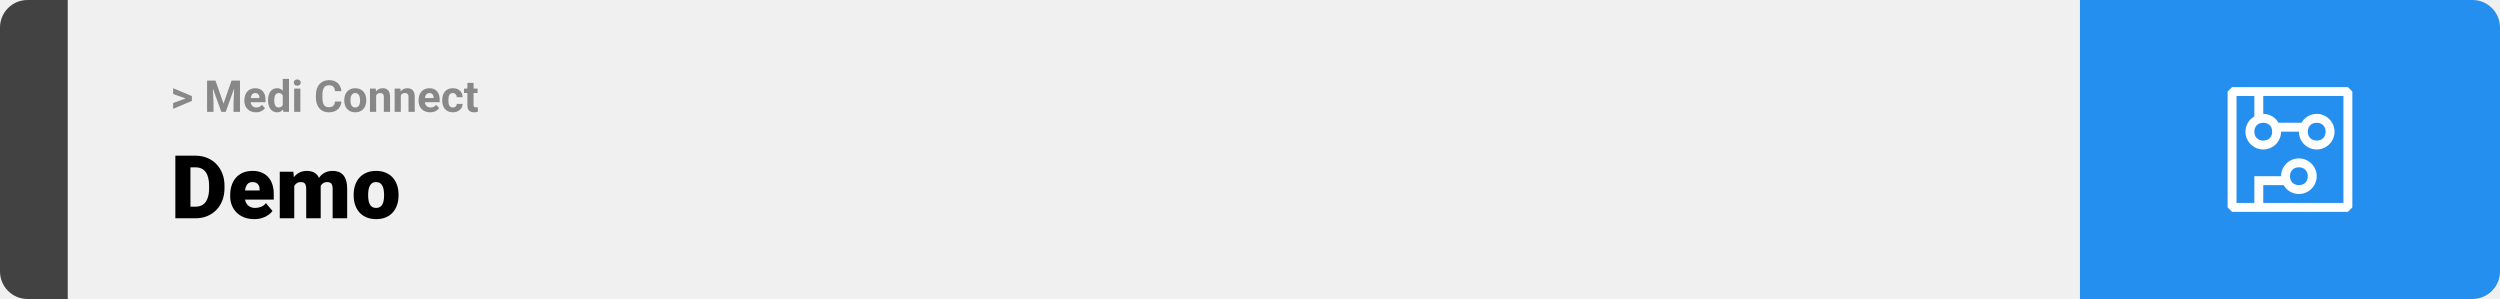
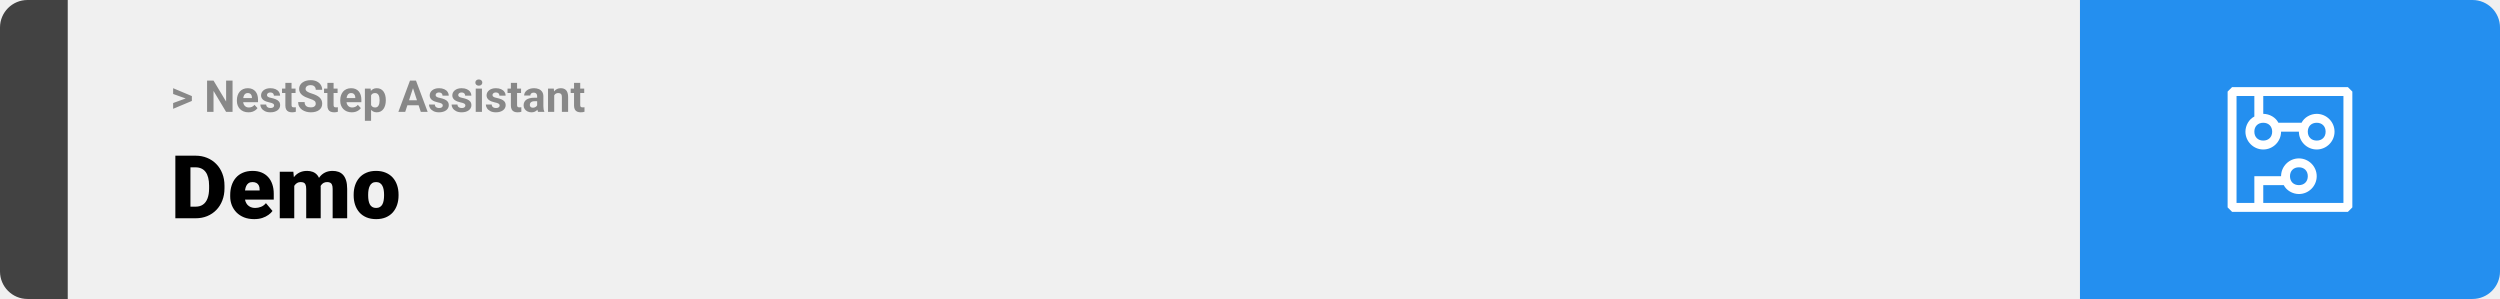
<svg xmlns="http://www.w3.org/2000/svg" width="1363" height="163" viewBox="0 0 1363 163" fill="none">
  <path d="M0 15C0 6.716 6.716 0 15 0H37V163H15C6.716 163 0 156.284 0 148V15Z" fill="#424242" />
  <rect width="1097" height="163" transform="translate(37)" fill="#F0F0F0" />
-   <path d="M101.906 53.922L94.394 51.238V48.086L104.602 52.375V54.637L101.906 53.922ZM94.394 56.172L101.918 53.43L104.602 52.785V55.035L94.394 59.324V56.172ZM114.504 43.938H117.48L121.863 56.465L126.246 43.938H129.223L123.059 61H120.668L114.504 43.938ZM112.898 43.938H115.863L116.402 56.148V61H112.898V43.938ZM127.863 43.938H130.84V61H127.324V56.148L127.863 43.938ZM139.547 61.234C138.562 61.234 137.68 61.078 136.898 60.766C136.117 60.445 135.453 60.004 134.906 59.441C134.367 58.879 133.953 58.227 133.664 57.484C133.375 56.734 133.23 55.938 133.23 55.094V54.625C133.23 53.664 133.367 52.785 133.641 51.988C133.914 51.191 134.305 50.5 134.812 49.914C135.328 49.328 135.953 48.879 136.688 48.566C137.422 48.246 138.25 48.086 139.172 48.086C140.07 48.086 140.867 48.234 141.562 48.531C142.258 48.828 142.84 49.25 143.309 49.797C143.785 50.344 144.145 51 144.387 51.766C144.629 52.523 144.75 53.367 144.75 54.297V55.703H134.672V53.453H141.434V53.195C141.434 52.727 141.348 52.309 141.176 51.941C141.012 51.566 140.762 51.27 140.426 51.051C140.09 50.832 139.66 50.723 139.137 50.723C138.691 50.723 138.309 50.82 137.988 51.016C137.668 51.211 137.406 51.484 137.203 51.836C137.008 52.188 136.859 52.602 136.758 53.078C136.664 53.547 136.617 54.062 136.617 54.625V55.094C136.617 55.602 136.688 56.07 136.828 56.5C136.977 56.93 137.184 57.301 137.449 57.613C137.723 57.926 138.051 58.168 138.434 58.34C138.824 58.512 139.266 58.598 139.758 58.598C140.367 58.598 140.934 58.48 141.457 58.246C141.988 58.004 142.445 57.641 142.828 57.156L144.469 58.938C144.203 59.32 143.84 59.688 143.379 60.039C142.926 60.391 142.379 60.68 141.738 60.906C141.098 61.125 140.367 61.234 139.547 61.234ZM154.16 58.234V43H157.559V61H154.5L154.16 58.234ZM146.145 54.812V54.566C146.145 53.598 146.254 52.719 146.473 51.93C146.691 51.133 147.012 50.449 147.434 49.879C147.855 49.309 148.375 48.867 148.992 48.555C149.609 48.242 150.312 48.086 151.102 48.086C151.844 48.086 152.492 48.242 153.047 48.555C153.609 48.867 154.086 49.312 154.477 49.891C154.875 50.461 155.195 51.137 155.438 51.918C155.68 52.691 155.855 53.539 155.965 54.461V55C155.855 55.883 155.68 56.703 155.438 57.461C155.195 58.219 154.875 58.883 154.477 59.453C154.086 60.016 153.609 60.453 153.047 60.766C152.484 61.078 151.828 61.234 151.078 61.234C150.289 61.234 149.586 61.074 148.969 60.754C148.359 60.434 147.844 59.984 147.422 59.406C147.008 58.828 146.691 58.148 146.473 57.367C146.254 56.586 146.145 55.734 146.145 54.812ZM149.52 54.566V54.812C149.52 55.336 149.559 55.824 149.637 56.277C149.723 56.73 149.859 57.133 150.047 57.484C150.242 57.828 150.492 58.098 150.797 58.293C151.109 58.48 151.488 58.574 151.934 58.574C152.512 58.574 152.988 58.445 153.363 58.188C153.738 57.922 154.023 57.559 154.219 57.098C154.422 56.637 154.539 56.105 154.57 55.504V53.969C154.547 53.477 154.477 53.035 154.359 52.645C154.25 52.246 154.086 51.906 153.867 51.625C153.656 51.344 153.391 51.125 153.07 50.969C152.758 50.812 152.387 50.734 151.957 50.734C151.52 50.734 151.145 50.836 150.832 51.039C150.52 51.234 150.266 51.504 150.07 51.848C149.883 52.191 149.742 52.598 149.648 53.066C149.562 53.527 149.52 54.027 149.52 54.566ZM163.758 48.32V61H160.371V48.32H163.758ZM160.16 45.016C160.16 44.523 160.332 44.117 160.676 43.797C161.02 43.477 161.48 43.316 162.059 43.316C162.629 43.316 163.086 43.477 163.43 43.797C163.781 44.117 163.957 44.523 163.957 45.016C163.957 45.508 163.781 45.914 163.43 46.234C163.086 46.555 162.629 46.715 162.059 46.715C161.48 46.715 161.02 46.555 160.676 46.234C160.332 45.914 160.16 45.508 160.16 45.016ZM182.625 55.34H186.129C186.059 56.488 185.742 57.508 185.18 58.398C184.625 59.289 183.848 59.984 182.848 60.484C181.855 60.984 180.66 61.234 179.262 61.234C178.168 61.234 177.188 61.047 176.32 60.672C175.453 60.289 174.711 59.742 174.094 59.031C173.484 58.32 173.02 57.461 172.699 56.453C172.379 55.445 172.219 54.316 172.219 53.066V51.883C172.219 50.633 172.383 49.504 172.711 48.496C173.047 47.48 173.523 46.617 174.141 45.906C174.766 45.195 175.512 44.648 176.379 44.266C177.246 43.883 178.215 43.691 179.285 43.691C180.707 43.691 181.906 43.949 182.883 44.465C183.867 44.98 184.629 45.691 185.168 46.598C185.715 47.504 186.043 48.535 186.152 49.691H182.637C182.598 49.004 182.461 48.422 182.227 47.945C181.992 47.461 181.637 47.098 181.16 46.855C180.691 46.605 180.066 46.48 179.285 46.48C178.699 46.48 178.188 46.59 177.75 46.809C177.312 47.027 176.945 47.359 176.648 47.805C176.352 48.25 176.129 48.812 175.98 49.492C175.84 50.164 175.77 50.953 175.77 51.859V53.066C175.77 53.949 175.836 54.727 175.969 55.398C176.102 56.062 176.305 56.625 176.578 57.086C176.859 57.539 177.219 57.883 177.656 58.117C178.102 58.344 178.637 58.457 179.262 58.457C179.996 58.457 180.602 58.34 181.078 58.105C181.555 57.871 181.918 57.523 182.168 57.062C182.426 56.602 182.578 56.027 182.625 55.34ZM187.688 54.789V54.543C187.688 53.613 187.82 52.758 188.086 51.977C188.352 51.188 188.738 50.504 189.246 49.926C189.754 49.348 190.379 48.898 191.121 48.578C191.863 48.25 192.715 48.086 193.676 48.086C194.637 48.086 195.492 48.25 196.242 48.578C196.992 48.898 197.621 49.348 198.129 49.926C198.645 50.504 199.035 51.188 199.301 51.977C199.566 52.758 199.699 53.613 199.699 54.543V54.789C199.699 55.711 199.566 56.566 199.301 57.355C199.035 58.137 198.645 58.82 198.129 59.406C197.621 59.984 196.996 60.434 196.254 60.754C195.512 61.074 194.66 61.234 193.699 61.234C192.738 61.234 191.883 61.074 191.133 60.754C190.391 60.434 189.762 59.984 189.246 59.406C188.738 58.82 188.352 58.137 188.086 57.355C187.82 56.566 187.688 55.711 187.688 54.789ZM191.062 54.543V54.789C191.062 55.32 191.109 55.816 191.203 56.277C191.297 56.738 191.445 57.145 191.648 57.496C191.859 57.84 192.133 58.109 192.469 58.305C192.805 58.5 193.215 58.598 193.699 58.598C194.168 58.598 194.57 58.5 194.906 58.305C195.242 58.109 195.512 57.84 195.715 57.496C195.918 57.145 196.066 56.738 196.16 56.277C196.262 55.816 196.312 55.32 196.312 54.789V54.543C196.312 54.027 196.262 53.543 196.16 53.09C196.066 52.629 195.914 52.223 195.703 51.871C195.5 51.512 195.23 51.23 194.895 51.027C194.559 50.824 194.152 50.723 193.676 50.723C193.199 50.723 192.793 50.824 192.457 51.027C192.129 51.23 191.859 51.512 191.648 51.871C191.445 52.223 191.297 52.629 191.203 53.09C191.109 53.543 191.062 54.027 191.062 54.543ZM205.078 51.027V61H201.703V48.32H204.867L205.078 51.027ZM204.586 54.215H203.672C203.672 53.277 203.793 52.434 204.035 51.684C204.277 50.926 204.617 50.281 205.055 49.75C205.492 49.211 206.012 48.801 206.613 48.52C207.223 48.23 207.902 48.086 208.652 48.086C209.246 48.086 209.789 48.172 210.281 48.344C210.773 48.516 211.195 48.789 211.547 49.164C211.906 49.539 212.18 50.035 212.367 50.652C212.562 51.27 212.66 52.023 212.66 52.914V61H209.262V52.902C209.262 52.34 209.184 51.902 209.027 51.59C208.871 51.277 208.641 51.059 208.336 50.934C208.039 50.801 207.672 50.734 207.234 50.734C206.781 50.734 206.387 50.824 206.051 51.004C205.723 51.184 205.449 51.434 205.23 51.754C205.02 52.066 204.859 52.434 204.75 52.855C204.641 53.277 204.586 53.73 204.586 54.215ZM218.531 51.027V61H215.156V48.32H218.32L218.531 51.027ZM218.039 54.215H217.125C217.125 53.277 217.246 52.434 217.488 51.684C217.73 50.926 218.07 50.281 218.508 49.75C218.945 49.211 219.465 48.801 220.066 48.52C220.676 48.23 221.355 48.086 222.105 48.086C222.699 48.086 223.242 48.172 223.734 48.344C224.227 48.516 224.648 48.789 225 49.164C225.359 49.539 225.633 50.035 225.82 50.652C226.016 51.27 226.113 52.023 226.113 52.914V61H222.715V52.902C222.715 52.34 222.637 51.902 222.48 51.59C222.324 51.277 222.094 51.059 221.789 50.934C221.492 50.801 221.125 50.734 220.688 50.734C220.234 50.734 219.84 50.824 219.504 51.004C219.176 51.184 218.902 51.434 218.684 51.754C218.473 52.066 218.312 52.434 218.203 52.855C218.094 53.277 218.039 53.73 218.039 54.215ZM234.516 61.234C233.531 61.234 232.648 61.078 231.867 60.766C231.086 60.445 230.422 60.004 229.875 59.441C229.336 58.879 228.922 58.227 228.633 57.484C228.344 56.734 228.199 55.938 228.199 55.094V54.625C228.199 53.664 228.336 52.785 228.609 51.988C228.883 51.191 229.273 50.5 229.781 49.914C230.297 49.328 230.922 48.879 231.656 48.566C232.391 48.246 233.219 48.086 234.141 48.086C235.039 48.086 235.836 48.234 236.531 48.531C237.227 48.828 237.809 49.25 238.277 49.797C238.754 50.344 239.113 51 239.355 51.766C239.598 52.523 239.719 53.367 239.719 54.297V55.703H229.641V53.453H236.402V53.195C236.402 52.727 236.316 52.309 236.145 51.941C235.98 51.566 235.73 51.27 235.395 51.051C235.059 50.832 234.629 50.723 234.105 50.723C233.66 50.723 233.277 50.82 232.957 51.016C232.637 51.211 232.375 51.484 232.172 51.836C231.977 52.188 231.828 52.602 231.727 53.078C231.633 53.547 231.586 54.062 231.586 54.625V55.094C231.586 55.602 231.656 56.07 231.797 56.5C231.945 56.93 232.152 57.301 232.418 57.613C232.691 57.926 233.02 58.168 233.402 58.34C233.793 58.512 234.234 58.598 234.727 58.598C235.336 58.598 235.902 58.48 236.426 58.246C236.957 58.004 237.414 57.641 237.797 57.156L239.438 58.938C239.172 59.32 238.809 59.688 238.348 60.039C237.895 60.391 237.348 60.68 236.707 60.906C236.066 61.125 235.336 61.234 234.516 61.234ZM246.879 58.598C247.293 58.598 247.66 58.52 247.98 58.363C248.301 58.199 248.551 57.973 248.73 57.684C248.918 57.387 249.016 57.039 249.023 56.641H252.199C252.191 57.531 251.953 58.324 251.484 59.02C251.016 59.707 250.387 60.25 249.598 60.648C248.809 61.039 247.926 61.234 246.949 61.234C245.965 61.234 245.105 61.07 244.371 60.742C243.645 60.414 243.039 59.961 242.555 59.383C242.07 58.797 241.707 58.117 241.465 57.344C241.223 56.562 241.102 55.727 241.102 54.836V54.496C241.102 53.598 241.223 52.762 241.465 51.988C241.707 51.207 242.07 50.527 242.555 49.949C243.039 49.363 243.645 48.906 244.371 48.578C245.098 48.25 245.949 48.086 246.926 48.086C247.965 48.086 248.875 48.285 249.656 48.684C250.445 49.082 251.062 49.652 251.508 50.395C251.961 51.129 252.191 52 252.199 53.008H249.023C249.016 52.586 248.926 52.203 248.754 51.859C248.59 51.516 248.348 51.242 248.027 51.039C247.715 50.828 247.328 50.723 246.867 50.723C246.375 50.723 245.973 50.828 245.66 51.039C245.348 51.242 245.105 51.523 244.934 51.883C244.762 52.234 244.641 52.637 244.57 53.09C244.508 53.535 244.477 54.004 244.477 54.496V54.836C244.477 55.328 244.508 55.801 244.57 56.254C244.633 56.707 244.75 57.109 244.922 57.461C245.102 57.812 245.348 58.09 245.66 58.293C245.973 58.496 246.379 58.598 246.879 58.598ZM260.367 48.32V50.711H252.984V48.32H260.367ZM254.812 45.191H258.188V57.18C258.188 57.547 258.234 57.828 258.328 58.023C258.43 58.219 258.578 58.355 258.773 58.434C258.969 58.504 259.215 58.539 259.512 58.539C259.723 58.539 259.91 58.531 260.074 58.516C260.246 58.492 260.391 58.469 260.508 58.445L260.52 60.93C260.23 61.023 259.918 61.098 259.582 61.152C259.246 61.207 258.875 61.234 258.469 61.234C257.727 61.234 257.078 61.113 256.523 60.871C255.977 60.621 255.555 60.223 255.258 59.676C254.961 59.129 254.812 58.41 254.812 57.52V45.191Z" fill="#888888" />
+   <path d="M101.906 53.922L94.394 51.238V48.086L104.602 52.375V54.637L101.906 53.922ZM94.394 56.172L101.918 53.43L104.602 52.785V55.035L94.394 59.324V56.172ZM126.785 43.938V61H123.27L116.414 49.562V61H112.898V43.938H116.414L123.281 55.387V43.938H126.785ZM135.469 61.234C134.484 61.234 133.602 61.078 132.82 60.766C132.039 60.445 131.375 60.004 130.828 59.441C130.289 58.879 129.875 58.227 129.586 57.484C129.297 56.734 129.152 55.938 129.152 55.094V54.625C129.152 53.664 129.289 52.785 129.562 51.988C129.836 51.191 130.227 50.5 130.734 49.914C131.25 49.328 131.875 48.879 132.609 48.566C133.344 48.246 134.172 48.086 135.094 48.086C135.992 48.086 136.789 48.234 137.484 48.531C138.18 48.828 138.762 49.25 139.23 49.797C139.707 50.344 140.066 51 140.309 51.766C140.551 52.523 140.672 53.367 140.672 54.297V55.703H130.594V53.453H137.355V53.195C137.355 52.727 137.27 52.309 137.098 51.941C136.934 51.566 136.684 51.27 136.348 51.051C136.012 50.832 135.582 50.723 135.059 50.723C134.613 50.723 134.23 50.82 133.91 51.016C133.59 51.211 133.328 51.484 133.125 51.836C132.93 52.188 132.781 52.602 132.68 53.078C132.586 53.547 132.539 54.062 132.539 54.625V55.094C132.539 55.602 132.609 56.07 132.75 56.5C132.898 56.93 133.105 57.301 133.371 57.613C133.645 57.926 133.973 58.168 134.355 58.34C134.746 58.512 135.188 58.598 135.68 58.598C136.289 58.598 136.855 58.48 137.379 58.246C137.91 58.004 138.367 57.641 138.75 57.156L140.391 58.938C140.125 59.32 139.762 59.688 139.301 60.039C138.848 60.391 138.301 60.68 137.66 60.906C137.02 61.125 136.289 61.234 135.469 61.234ZM149.449 57.496C149.449 57.254 149.379 57.035 149.238 56.84C149.098 56.645 148.836 56.465 148.453 56.301C148.078 56.129 147.535 55.973 146.824 55.832C146.184 55.691 145.586 55.516 145.031 55.305C144.484 55.086 144.008 54.824 143.602 54.52C143.203 54.215 142.891 53.855 142.664 53.441C142.438 53.02 142.324 52.539 142.324 52C142.324 51.469 142.438 50.969 142.664 50.5C142.898 50.031 143.23 49.617 143.66 49.258C144.098 48.891 144.629 48.605 145.254 48.402C145.887 48.191 146.598 48.086 147.387 48.086C148.488 48.086 149.434 48.262 150.223 48.613C151.02 48.965 151.629 49.449 152.051 50.066C152.48 50.676 152.695 51.371 152.695 52.152H149.32C149.32 51.824 149.25 51.531 149.109 51.273C148.977 51.008 148.766 50.801 148.477 50.652C148.195 50.496 147.828 50.418 147.375 50.418C147 50.418 146.676 50.484 146.402 50.617C146.129 50.742 145.918 50.914 145.77 51.133C145.629 51.344 145.559 51.578 145.559 51.836C145.559 52.031 145.598 52.207 145.676 52.363C145.762 52.512 145.898 52.648 146.086 52.773C146.273 52.898 146.516 53.016 146.812 53.125C147.117 53.227 147.492 53.32 147.938 53.406C148.852 53.594 149.668 53.84 150.387 54.145C151.105 54.441 151.676 54.848 152.098 55.363C152.52 55.871 152.73 56.539 152.73 57.367C152.73 57.93 152.605 58.445 152.355 58.914C152.105 59.383 151.746 59.793 151.277 60.145C150.809 60.488 150.246 60.758 149.59 60.953C148.941 61.141 148.211 61.234 147.398 61.234C146.219 61.234 145.219 61.023 144.398 60.602C143.586 60.18 142.969 59.645 142.547 58.996C142.133 58.34 141.926 57.668 141.926 56.98H145.125C145.141 57.441 145.258 57.812 145.477 58.094C145.703 58.375 145.988 58.578 146.332 58.703C146.684 58.828 147.062 58.891 147.469 58.891C147.906 58.891 148.27 58.832 148.559 58.715C148.848 58.59 149.066 58.426 149.215 58.223C149.371 58.012 149.449 57.77 149.449 57.496ZM161.133 48.32V50.711H153.75V48.32H161.133ZM155.578 45.191H158.953V57.18C158.953 57.547 159 57.828 159.094 58.023C159.195 58.219 159.344 58.355 159.539 58.434C159.734 58.504 159.98 58.539 160.277 58.539C160.488 58.539 160.676 58.531 160.84 58.516C161.012 58.492 161.156 58.469 161.273 58.445L161.285 60.93C160.996 61.023 160.684 61.098 160.348 61.152C160.012 61.207 159.641 61.234 159.234 61.234C158.492 61.234 157.844 61.113 157.289 60.871C156.742 60.621 156.32 60.223 156.023 59.676C155.727 59.129 155.578 58.41 155.578 57.52V45.191ZM172.148 56.535C172.148 56.23 172.102 55.957 172.008 55.715C171.922 55.465 171.758 55.238 171.516 55.035C171.273 54.824 170.934 54.617 170.496 54.414C170.059 54.211 169.492 54 168.797 53.781C168.023 53.531 167.289 53.25 166.594 52.938C165.906 52.625 165.297 52.262 164.766 51.848C164.242 51.426 163.828 50.938 163.523 50.383C163.227 49.828 163.078 49.184 163.078 48.449C163.078 47.738 163.234 47.094 163.547 46.516C163.859 45.93 164.297 45.43 164.859 45.016C165.422 44.594 166.086 44.27 166.852 44.043C167.625 43.816 168.473 43.703 169.395 43.703C170.652 43.703 171.75 43.93 172.688 44.383C173.625 44.836 174.352 45.457 174.867 46.246C175.391 47.035 175.652 47.938 175.652 48.953H172.16C172.16 48.453 172.055 48.016 171.844 47.641C171.641 47.258 171.328 46.957 170.906 46.738C170.492 46.52 169.969 46.41 169.336 46.41C168.727 46.41 168.219 46.504 167.812 46.691C167.406 46.871 167.102 47.117 166.898 47.43C166.695 47.734 166.594 48.078 166.594 48.461C166.594 48.75 166.664 49.012 166.805 49.246C166.953 49.48 167.172 49.699 167.461 49.902C167.75 50.105 168.105 50.297 168.527 50.477C168.949 50.656 169.438 50.832 169.992 51.004C170.922 51.285 171.738 51.602 172.441 51.953C173.152 52.305 173.746 52.699 174.223 53.137C174.699 53.574 175.059 54.07 175.301 54.625C175.543 55.18 175.664 55.809 175.664 56.512C175.664 57.254 175.52 57.918 175.23 58.504C174.941 59.09 174.523 59.586 173.977 59.992C173.43 60.398 172.777 60.707 172.02 60.918C171.262 61.129 170.414 61.234 169.477 61.234C168.633 61.234 167.801 61.125 166.98 60.906C166.16 60.68 165.414 60.34 164.742 59.887C164.078 59.434 163.547 58.855 163.148 58.152C162.75 57.449 162.551 56.617 162.551 55.656H166.078C166.078 56.188 166.16 56.637 166.324 57.004C166.488 57.371 166.719 57.668 167.016 57.895C167.32 58.121 167.68 58.285 168.094 58.387C168.516 58.488 168.977 58.539 169.477 58.539C170.086 58.539 170.586 58.453 170.977 58.281C171.375 58.109 171.668 57.871 171.855 57.566C172.051 57.262 172.148 56.918 172.148 56.535ZM184.055 48.32V50.711H176.672V48.32H184.055ZM178.5 45.191H181.875V57.18C181.875 57.547 181.922 57.828 182.016 58.023C182.117 58.219 182.266 58.355 182.461 58.434C182.656 58.504 182.902 58.539 183.199 58.539C183.41 58.539 183.598 58.531 183.762 58.516C183.934 58.492 184.078 58.469 184.195 58.445L184.207 60.93C183.918 61.023 183.605 61.098 183.27 61.152C182.934 61.207 182.562 61.234 182.156 61.234C181.414 61.234 180.766 61.113 180.211 60.871C179.664 60.621 179.242 60.223 178.945 59.676C178.648 59.129 178.5 58.41 178.5 57.52V45.191ZM191.812 61.234C190.828 61.234 189.945 61.078 189.164 60.766C188.383 60.445 187.719 60.004 187.172 59.441C186.633 58.879 186.219 58.227 185.93 57.484C185.641 56.734 185.496 55.938 185.496 55.094V54.625C185.496 53.664 185.633 52.785 185.906 51.988C186.18 51.191 186.57 50.5 187.078 49.914C187.594 49.328 188.219 48.879 188.953 48.566C189.688 48.246 190.516 48.086 191.438 48.086C192.336 48.086 193.133 48.234 193.828 48.531C194.523 48.828 195.105 49.25 195.574 49.797C196.051 50.344 196.41 51 196.652 51.766C196.895 52.523 197.016 53.367 197.016 54.297V55.703H186.938V53.453H193.699V53.195C193.699 52.727 193.613 52.309 193.441 51.941C193.277 51.566 193.027 51.27 192.691 51.051C192.355 50.832 191.926 50.723 191.402 50.723C190.957 50.723 190.574 50.82 190.254 51.016C189.934 51.211 189.672 51.484 189.469 51.836C189.273 52.188 189.125 52.602 189.023 53.078C188.93 53.547 188.883 54.062 188.883 54.625V55.094C188.883 55.602 188.953 56.07 189.094 56.5C189.242 56.93 189.449 57.301 189.715 57.613C189.988 57.926 190.316 58.168 190.699 58.34C191.09 58.512 191.531 58.598 192.023 58.598C192.633 58.598 193.199 58.48 193.723 58.246C194.254 58.004 194.711 57.641 195.094 57.156L196.734 58.938C196.469 59.32 196.105 59.688 195.645 60.039C195.191 60.391 194.645 60.68 194.004 60.906C193.363 61.125 192.633 61.234 191.812 61.234ZM202.312 50.758V65.875H198.938V48.32H202.066L202.312 50.758ZM210.34 54.52V54.766C210.34 55.688 210.23 56.543 210.012 57.332C209.801 58.121 209.488 58.809 209.074 59.395C208.66 59.973 208.145 60.426 207.527 60.754C206.918 61.074 206.215 61.234 205.418 61.234C204.645 61.234 203.973 61.078 203.402 60.766C202.832 60.453 202.352 60.016 201.961 59.453C201.578 58.883 201.27 58.223 201.035 57.473C200.801 56.723 200.621 55.918 200.496 55.059V54.414C200.621 53.492 200.801 52.648 201.035 51.883C201.27 51.109 201.578 50.441 201.961 49.879C202.352 49.309 202.828 48.867 203.391 48.555C203.961 48.242 204.629 48.086 205.395 48.086C206.199 48.086 206.906 48.238 207.516 48.543C208.133 48.848 208.648 49.285 209.062 49.855C209.484 50.426 209.801 51.105 210.012 51.895C210.23 52.684 210.34 53.559 210.34 54.52ZM206.953 54.766V54.52C206.953 53.98 206.906 53.484 206.812 53.031C206.727 52.57 206.586 52.168 206.391 51.824C206.203 51.48 205.953 51.215 205.641 51.027C205.336 50.832 204.965 50.734 204.527 50.734C204.066 50.734 203.672 50.809 203.344 50.957C203.023 51.105 202.762 51.32 202.559 51.602C202.355 51.883 202.203 52.219 202.102 52.609C202 53 201.938 53.441 201.914 53.934V55.562C201.953 56.141 202.062 56.66 202.242 57.121C202.422 57.574 202.699 57.934 203.074 58.199C203.449 58.465 203.941 58.598 204.551 58.598C204.996 58.598 205.371 58.5 205.676 58.305C205.98 58.102 206.227 57.824 206.414 57.473C206.609 57.121 206.746 56.715 206.824 56.254C206.91 55.793 206.953 55.297 206.953 54.766ZM225.562 46.855L220.922 61H217.184L223.523 43.938H225.902L225.562 46.855ZM229.418 61L224.766 46.855L224.391 43.938H226.793L233.168 61H229.418ZM229.207 54.648V57.402H220.195V54.648H229.207ZM241.395 57.496C241.395 57.254 241.324 57.035 241.184 56.84C241.043 56.645 240.781 56.465 240.398 56.301C240.023 56.129 239.48 55.973 238.77 55.832C238.129 55.691 237.531 55.516 236.977 55.305C236.43 55.086 235.953 54.824 235.547 54.52C235.148 54.215 234.836 53.855 234.609 53.441C234.383 53.02 234.27 52.539 234.27 52C234.27 51.469 234.383 50.969 234.609 50.5C234.844 50.031 235.176 49.617 235.605 49.258C236.043 48.891 236.574 48.605 237.199 48.402C237.832 48.191 238.543 48.086 239.332 48.086C240.434 48.086 241.379 48.262 242.168 48.613C242.965 48.965 243.574 49.449 243.996 50.066C244.426 50.676 244.641 51.371 244.641 52.152H241.266C241.266 51.824 241.195 51.531 241.055 51.273C240.922 51.008 240.711 50.801 240.422 50.652C240.141 50.496 239.773 50.418 239.32 50.418C238.945 50.418 238.621 50.484 238.348 50.617C238.074 50.742 237.863 50.914 237.715 51.133C237.574 51.344 237.504 51.578 237.504 51.836C237.504 52.031 237.543 52.207 237.621 52.363C237.707 52.512 237.844 52.648 238.031 52.773C238.219 52.898 238.461 53.016 238.758 53.125C239.062 53.227 239.438 53.32 239.883 53.406C240.797 53.594 241.613 53.84 242.332 54.145C243.051 54.441 243.621 54.848 244.043 55.363C244.465 55.871 244.676 56.539 244.676 57.367C244.676 57.93 244.551 58.445 244.301 58.914C244.051 59.383 243.691 59.793 243.223 60.145C242.754 60.488 242.191 60.758 241.535 60.953C240.887 61.141 240.156 61.234 239.344 61.234C238.164 61.234 237.164 61.023 236.344 60.602C235.531 60.18 234.914 59.645 234.492 58.996C234.078 58.34 233.871 57.668 233.871 56.98H237.07C237.086 57.441 237.203 57.812 237.422 58.094C237.648 58.375 237.934 58.578 238.277 58.703C238.629 58.828 239.008 58.891 239.414 58.891C239.852 58.891 240.215 58.832 240.504 58.715C240.793 58.59 241.012 58.426 241.16 58.223C241.316 58.012 241.395 57.77 241.395 57.496ZM253.723 57.496C253.723 57.254 253.652 57.035 253.512 56.84C253.371 56.645 253.109 56.465 252.727 56.301C252.352 56.129 251.809 55.973 251.098 55.832C250.457 55.691 249.859 55.516 249.305 55.305C248.758 55.086 248.281 54.824 247.875 54.52C247.477 54.215 247.164 53.855 246.938 53.441C246.711 53.02 246.598 52.539 246.598 52C246.598 51.469 246.711 50.969 246.938 50.5C247.172 50.031 247.504 49.617 247.934 49.258C248.371 48.891 248.902 48.605 249.527 48.402C250.16 48.191 250.871 48.086 251.66 48.086C252.762 48.086 253.707 48.262 254.496 48.613C255.293 48.965 255.902 49.449 256.324 50.066C256.754 50.676 256.969 51.371 256.969 52.152H253.594C253.594 51.824 253.523 51.531 253.383 51.273C253.25 51.008 253.039 50.801 252.75 50.652C252.469 50.496 252.102 50.418 251.648 50.418C251.273 50.418 250.949 50.484 250.676 50.617C250.402 50.742 250.191 50.914 250.043 51.133C249.902 51.344 249.832 51.578 249.832 51.836C249.832 52.031 249.871 52.207 249.949 52.363C250.035 52.512 250.172 52.648 250.359 52.773C250.547 52.898 250.789 53.016 251.086 53.125C251.391 53.227 251.766 53.32 252.211 53.406C253.125 53.594 253.941 53.84 254.66 54.145C255.379 54.441 255.949 54.848 256.371 55.363C256.793 55.871 257.004 56.539 257.004 57.367C257.004 57.93 256.879 58.445 256.629 58.914C256.379 59.383 256.02 59.793 255.551 60.145C255.082 60.488 254.52 60.758 253.863 60.953C253.215 61.141 252.484 61.234 251.672 61.234C250.492 61.234 249.492 61.023 248.672 60.602C247.859 60.18 247.242 59.645 246.82 58.996C246.406 58.34 246.199 57.668 246.199 56.98H249.398C249.414 57.441 249.531 57.812 249.75 58.094C249.977 58.375 250.262 58.578 250.605 58.703C250.957 58.828 251.336 58.891 251.742 58.891C252.18 58.891 252.543 58.832 252.832 58.715C253.121 58.59 253.34 58.426 253.488 58.223C253.645 58.012 253.723 57.77 253.723 57.496ZM262.758 48.32V61H259.371V48.32H262.758ZM259.16 45.016C259.16 44.523 259.332 44.117 259.676 43.797C260.02 43.477 260.48 43.316 261.059 43.316C261.629 43.316 262.086 43.477 262.43 43.797C262.781 44.117 262.957 44.523 262.957 45.016C262.957 45.508 262.781 45.914 262.43 46.234C262.086 46.555 261.629 46.715 261.059 46.715C260.48 46.715 260.02 46.555 259.676 46.234C259.332 45.914 259.16 45.508 259.16 45.016ZM272.402 57.496C272.402 57.254 272.332 57.035 272.191 56.84C272.051 56.645 271.789 56.465 271.406 56.301C271.031 56.129 270.488 55.973 269.777 55.832C269.137 55.691 268.539 55.516 267.984 55.305C267.438 55.086 266.961 54.824 266.555 54.52C266.156 54.215 265.844 53.855 265.617 53.441C265.391 53.02 265.277 52.539 265.277 52C265.277 51.469 265.391 50.969 265.617 50.5C265.852 50.031 266.184 49.617 266.613 49.258C267.051 48.891 267.582 48.605 268.207 48.402C268.84 48.191 269.551 48.086 270.34 48.086C271.441 48.086 272.387 48.262 273.176 48.613C273.973 48.965 274.582 49.449 275.004 50.066C275.434 50.676 275.648 51.371 275.648 52.152H272.273C272.273 51.824 272.203 51.531 272.062 51.273C271.93 51.008 271.719 50.801 271.43 50.652C271.148 50.496 270.781 50.418 270.328 50.418C269.953 50.418 269.629 50.484 269.355 50.617C269.082 50.742 268.871 50.914 268.723 51.133C268.582 51.344 268.512 51.578 268.512 51.836C268.512 52.031 268.551 52.207 268.629 52.363C268.715 52.512 268.852 52.648 269.039 52.773C269.227 52.898 269.469 53.016 269.766 53.125C270.07 53.227 270.445 53.32 270.891 53.406C271.805 53.594 272.621 53.84 273.34 54.145C274.059 54.441 274.629 54.848 275.051 55.363C275.473 55.871 275.684 56.539 275.684 57.367C275.684 57.93 275.559 58.445 275.309 58.914C275.059 59.383 274.699 59.793 274.23 60.145C273.762 60.488 273.199 60.758 272.543 60.953C271.895 61.141 271.164 61.234 270.352 61.234C269.172 61.234 268.172 61.023 267.352 60.602C266.539 60.18 265.922 59.645 265.5 58.996C265.086 58.34 264.879 57.668 264.879 56.98H268.078C268.094 57.441 268.211 57.812 268.43 58.094C268.656 58.375 268.941 58.578 269.285 58.703C269.637 58.828 270.016 58.891 270.422 58.891C270.859 58.891 271.223 58.832 271.512 58.715C271.801 58.59 272.02 58.426 272.168 58.223C272.324 58.012 272.402 57.77 272.402 57.496ZM284.086 48.32V50.711H276.703V48.32H284.086ZM278.531 45.191H281.906V57.18C281.906 57.547 281.953 57.828 282.047 58.023C282.148 58.219 282.297 58.355 282.492 58.434C282.688 58.504 282.934 58.539 283.23 58.539C283.441 58.539 283.629 58.531 283.793 58.516C283.965 58.492 284.109 58.469 284.227 58.445L284.238 60.93C283.949 61.023 283.637 61.098 283.301 61.152C282.965 61.207 282.594 61.234 282.188 61.234C281.445 61.234 280.797 61.113 280.242 60.871C279.695 60.621 279.273 60.223 278.977 59.676C278.68 59.129 278.531 58.41 278.531 57.52V45.191ZM292.852 58.141V52.492C292.852 52.086 292.785 51.738 292.652 51.449C292.52 51.152 292.312 50.922 292.031 50.758C291.758 50.594 291.402 50.512 290.965 50.512C290.59 50.512 290.266 50.578 289.992 50.711C289.719 50.836 289.508 51.02 289.359 51.262C289.211 51.496 289.137 51.773 289.137 52.094H285.762C285.762 51.555 285.887 51.043 286.137 50.559C286.387 50.074 286.75 49.648 287.227 49.281C287.703 48.906 288.27 48.613 288.926 48.402C289.59 48.191 290.332 48.086 291.152 48.086C292.137 48.086 293.012 48.25 293.777 48.578C294.543 48.906 295.145 49.398 295.582 50.055C296.027 50.711 296.25 51.531 296.25 52.516V57.941C296.25 58.637 296.293 59.207 296.379 59.652C296.465 60.09 296.59 60.473 296.754 60.801V61H293.344C293.18 60.656 293.055 60.227 292.969 59.711C292.891 59.188 292.852 58.664 292.852 58.141ZM293.297 53.277L293.32 55.188H291.434C290.988 55.188 290.602 55.238 290.273 55.34C289.945 55.441 289.676 55.586 289.465 55.773C289.254 55.953 289.098 56.164 288.996 56.406C288.902 56.648 288.855 56.914 288.855 57.203C288.855 57.492 288.922 57.754 289.055 57.988C289.188 58.215 289.379 58.395 289.629 58.527C289.879 58.652 290.172 58.715 290.508 58.715C291.016 58.715 291.457 58.613 291.832 58.41C292.207 58.207 292.496 57.957 292.699 57.66C292.91 57.363 293.02 57.082 293.027 56.816L293.918 58.246C293.793 58.566 293.621 58.898 293.402 59.242C293.191 59.586 292.922 59.91 292.594 60.215C292.266 60.512 291.871 60.758 291.41 60.953C290.949 61.141 290.402 61.234 289.77 61.234C288.965 61.234 288.234 61.074 287.578 60.754C286.93 60.426 286.414 59.977 286.031 59.406C285.656 58.828 285.469 58.172 285.469 57.438C285.469 56.773 285.594 56.184 285.844 55.668C286.094 55.152 286.461 54.719 286.945 54.367C287.438 54.008 288.051 53.738 288.785 53.559C289.52 53.371 290.371 53.277 291.34 53.277H293.297ZM302.156 51.027V61H298.781V48.32H301.945L302.156 51.027ZM301.664 54.215H300.75C300.75 53.277 300.871 52.434 301.113 51.684C301.355 50.926 301.695 50.281 302.133 49.75C302.57 49.211 303.09 48.801 303.691 48.52C304.301 48.23 304.98 48.086 305.73 48.086C306.324 48.086 306.867 48.172 307.359 48.344C307.852 48.516 308.273 48.789 308.625 49.164C308.984 49.539 309.258 50.035 309.445 50.652C309.641 51.27 309.738 52.023 309.738 52.914V61H306.34V52.902C306.34 52.34 306.262 51.902 306.105 51.59C305.949 51.277 305.719 51.059 305.414 50.934C305.117 50.801 304.75 50.734 304.312 50.734C303.859 50.734 303.465 50.824 303.129 51.004C302.801 51.184 302.527 51.434 302.309 51.754C302.098 52.066 301.938 52.434 301.828 52.855C301.719 53.277 301.664 53.73 301.664 54.215ZM318.516 48.32V50.711H311.133V48.32H318.516ZM312.961 45.191H316.336V57.18C316.336 57.547 316.383 57.828 316.477 58.023C316.578 58.219 316.727 58.355 316.922 58.434C317.117 58.504 317.363 58.539 317.66 58.539C317.871 58.539 318.059 58.531 318.223 58.516C318.395 58.492 318.539 58.469 318.656 58.445L318.668 60.93C318.379 61.023 318.066 61.098 317.73 61.152C317.395 61.207 317.023 61.234 316.617 61.234C315.875 61.234 315.227 61.113 314.672 60.871C314.125 60.621 313.703 60.223 313.406 59.676C313.109 59.129 312.961 58.41 312.961 57.52V45.191Z" fill="#888888" />
  <path d="M106.688 119H99.117L99.164 112.672H106.688C108.25 112.672 109.57 112.297 110.648 111.547C111.742 110.797 112.57 109.68 113.133 108.195C113.711 106.695 114 104.852 114 102.664V101.188C114 99.547 113.836 98.109 113.508 96.875C113.195 95.625 112.727 94.586 112.102 93.758C111.477 92.914 110.695 92.281 109.758 91.859C108.836 91.438 107.773 91.227 106.57 91.227H98.977V84.875H106.57C108.883 84.875 111 85.273 112.922 86.07C114.859 86.852 116.531 87.977 117.938 89.445C119.359 90.898 120.453 92.625 121.219 94.625C122 96.609 122.391 98.812 122.391 101.234V102.664C122.391 105.07 122 107.273 121.219 109.273C120.453 111.273 119.367 113 117.961 114.453C116.555 115.906 114.891 117.031 112.969 117.828C111.062 118.609 108.969 119 106.688 119ZM103.828 84.875V119H95.602V84.875H103.828ZM138.586 119.469C136.523 119.469 134.68 119.148 133.055 118.508C131.43 117.852 130.055 116.953 128.93 115.812C127.82 114.672 126.969 113.359 126.375 111.875C125.797 110.391 125.508 108.82 125.508 107.164V106.273C125.508 104.414 125.766 102.695 126.281 101.117C126.797 99.523 127.562 98.133 128.578 96.945C129.594 95.758 130.867 94.836 132.398 94.18C133.93 93.508 135.711 93.172 137.742 93.172C139.539 93.172 141.148 93.461 142.57 94.039C143.992 94.617 145.195 95.445 146.18 96.523C147.18 97.602 147.938 98.906 148.453 100.438C148.984 101.969 149.25 103.688 149.25 105.594V108.805H128.531V103.859H141.539V103.25C141.555 102.406 141.406 101.688 141.094 101.094C140.797 100.5 140.359 100.047 139.781 99.734C139.203 99.422 138.5 99.266 137.672 99.266C136.812 99.266 136.102 99.453 135.539 99.828C134.992 100.203 134.562 100.719 134.25 101.375C133.953 102.016 133.742 102.758 133.617 103.602C133.492 104.445 133.43 105.336 133.43 106.273V107.164C133.43 108.102 133.555 108.953 133.805 109.719C134.07 110.484 134.445 111.141 134.93 111.688C135.43 112.219 136.023 112.633 136.711 112.93C137.414 113.227 138.211 113.375 139.102 113.375C140.18 113.375 141.242 113.172 142.289 112.766C143.336 112.359 144.234 111.688 144.984 110.75L148.57 115.016C148.055 115.75 147.32 116.461 146.367 117.148C145.43 117.836 144.305 118.398 142.992 118.836C141.68 119.258 140.211 119.469 138.586 119.469ZM160.43 99.008V119H152.531V93.641H159.938L160.43 99.008ZM159.469 105.453L157.664 105.5C157.664 103.719 157.875 102.078 158.297 100.578C158.719 99.078 159.344 97.773 160.172 96.664C161 95.555 162.016 94.695 163.219 94.086C164.438 93.477 165.844 93.172 167.438 93.172C168.547 93.172 169.555 93.344 170.461 93.688C171.367 94.016 172.148 94.539 172.805 95.258C173.461 95.961 173.961 96.883 174.305 98.023C174.664 99.148 174.844 100.5 174.844 102.078V119H166.945V103.086C166.945 102.008 166.82 101.195 166.57 100.648C166.336 100.102 165.992 99.734 165.539 99.547C165.086 99.359 164.531 99.266 163.875 99.266C163.188 99.266 162.57 99.422 162.023 99.734C161.477 100.047 161.008 100.484 160.617 101.047C160.242 101.594 159.953 102.242 159.75 102.992C159.562 103.742 159.469 104.562 159.469 105.453ZM173.953 105.453L171.75 105.5C171.75 103.719 171.945 102.078 172.336 100.578C172.742 99.078 173.344 97.773 174.141 96.664C174.953 95.555 175.961 94.695 177.164 94.086C178.367 93.477 179.766 93.172 181.359 93.172C182.516 93.172 183.578 93.344 184.547 93.688C185.516 94.031 186.352 94.586 187.055 95.352C187.758 96.117 188.305 97.133 188.695 98.398C189.086 99.648 189.281 101.195 189.281 103.039V119H181.359V103.039C181.359 101.992 181.234 101.203 180.984 100.672C180.75 100.125 180.406 99.758 179.953 99.57C179.5 99.367 178.961 99.266 178.336 99.266C177.586 99.266 176.938 99.422 176.391 99.734C175.844 100.047 175.383 100.484 175.008 101.047C174.648 101.594 174.383 102.242 174.211 102.992C174.039 103.742 173.953 104.562 173.953 105.453ZM192.82 106.578V106.086C192.82 104.227 193.086 102.516 193.617 100.953C194.148 99.375 194.93 98.008 195.961 96.852C196.992 95.695 198.266 94.797 199.781 94.156C201.297 93.5 203.047 93.172 205.031 93.172C207.031 93.172 208.789 93.5 210.305 94.156C211.836 94.797 213.117 95.695 214.148 96.852C215.18 98.008 215.961 99.375 216.492 100.953C217.023 102.516 217.289 104.227 217.289 106.086V106.578C217.289 108.422 217.023 110.133 216.492 111.711C215.961 113.273 215.18 114.641 214.148 115.812C213.117 116.969 211.844 117.867 210.328 118.508C208.812 119.148 207.062 119.469 205.078 119.469C203.094 119.469 201.336 119.148 199.805 118.508C198.273 117.867 196.992 116.969 195.961 115.812C194.93 114.641 194.148 113.273 193.617 111.711C193.086 110.133 192.82 108.422 192.82 106.578ZM200.719 106.086V106.578C200.719 107.531 200.789 108.422 200.93 109.25C201.07 110.078 201.305 110.805 201.633 111.43C201.961 112.039 202.406 112.516 202.969 112.859C203.531 113.203 204.234 113.375 205.078 113.375C205.906 113.375 206.594 113.203 207.141 112.859C207.703 112.516 208.148 112.039 208.477 111.43C208.805 110.805 209.039 110.078 209.18 109.25C209.32 108.422 209.391 107.531 209.391 106.578V106.086C209.391 105.164 209.32 104.297 209.18 103.484C209.039 102.656 208.805 101.93 208.477 101.305C208.148 100.664 207.703 100.164 207.141 99.805C206.578 99.445 205.875 99.266 205.031 99.266C204.203 99.266 203.508 99.445 202.945 99.805C202.398 100.164 201.961 100.664 201.633 101.305C201.305 101.93 201.07 102.656 200.93 103.484C200.789 104.297 200.719 105.164 200.719 106.086Z" fill="black" />
  <path d="M1134 0H1348C1356.28 0 1363 6.716 1363 15V148C1363 156.284 1356.28 163 1348 163H1134V0Z" fill="#248FEF" />
  <path d="M1280.07 47.5H1216.93L1214.5 49.929V113.071L1216.93 115.5H1280.07L1282.5 113.071V49.929L1280.07 47.5ZM1277.64 110.643H1233.93V100.929H1245.1C1246.56 103.843 1249.96 105.786 1253.36 105.786C1258.7 105.786 1263.07 101.414 1263.07 96.071C1263.07 90.729 1258.7 86.357 1253.36 86.357C1248.01 86.357 1243.64 90.729 1243.64 96.071H1229.07V110.643H1219.36V52.357H1229.07V63.529C1226.16 64.986 1224.21 68.386 1224.21 71.786C1224.21 77.129 1228.59 81.5 1233.93 81.5C1239.27 81.5 1243.64 77.129 1243.64 71.786H1253.36C1253.36 77.129 1257.73 81.5 1263.07 81.5C1268.41 81.5 1272.79 77.129 1272.79 71.786C1272.79 66.443 1268.41 62.071 1263.07 62.071C1259.67 62.071 1256.27 64.014 1254.81 66.929H1242.19C1240.73 64.014 1237.33 62.071 1233.93 62.071V52.357H1277.64V110.643ZM1248.5 96.071C1248.5 93.157 1250.44 91.214 1253.36 91.214C1256.27 91.214 1258.21 93.157 1258.21 96.071C1258.21 98.986 1256.27 100.929 1253.36 100.929C1250.44 100.929 1248.5 98.986 1248.5 96.071ZM1233.93 66.929C1236.84 66.929 1238.79 68.871 1238.79 71.786C1238.79 74.7 1236.84 76.643 1233.93 76.643C1231.01 76.643 1229.07 74.7 1229.07 71.786C1229.07 68.871 1231.01 66.929 1233.93 66.929ZM1263.07 66.929C1265.99 66.929 1267.93 68.871 1267.93 71.786C1267.93 74.7 1265.99 76.643 1263.07 76.643C1260.16 76.643 1258.21 74.7 1258.21 71.786C1258.21 68.871 1260.16 66.929 1263.07 66.929Z" fill="white" />
</svg>
